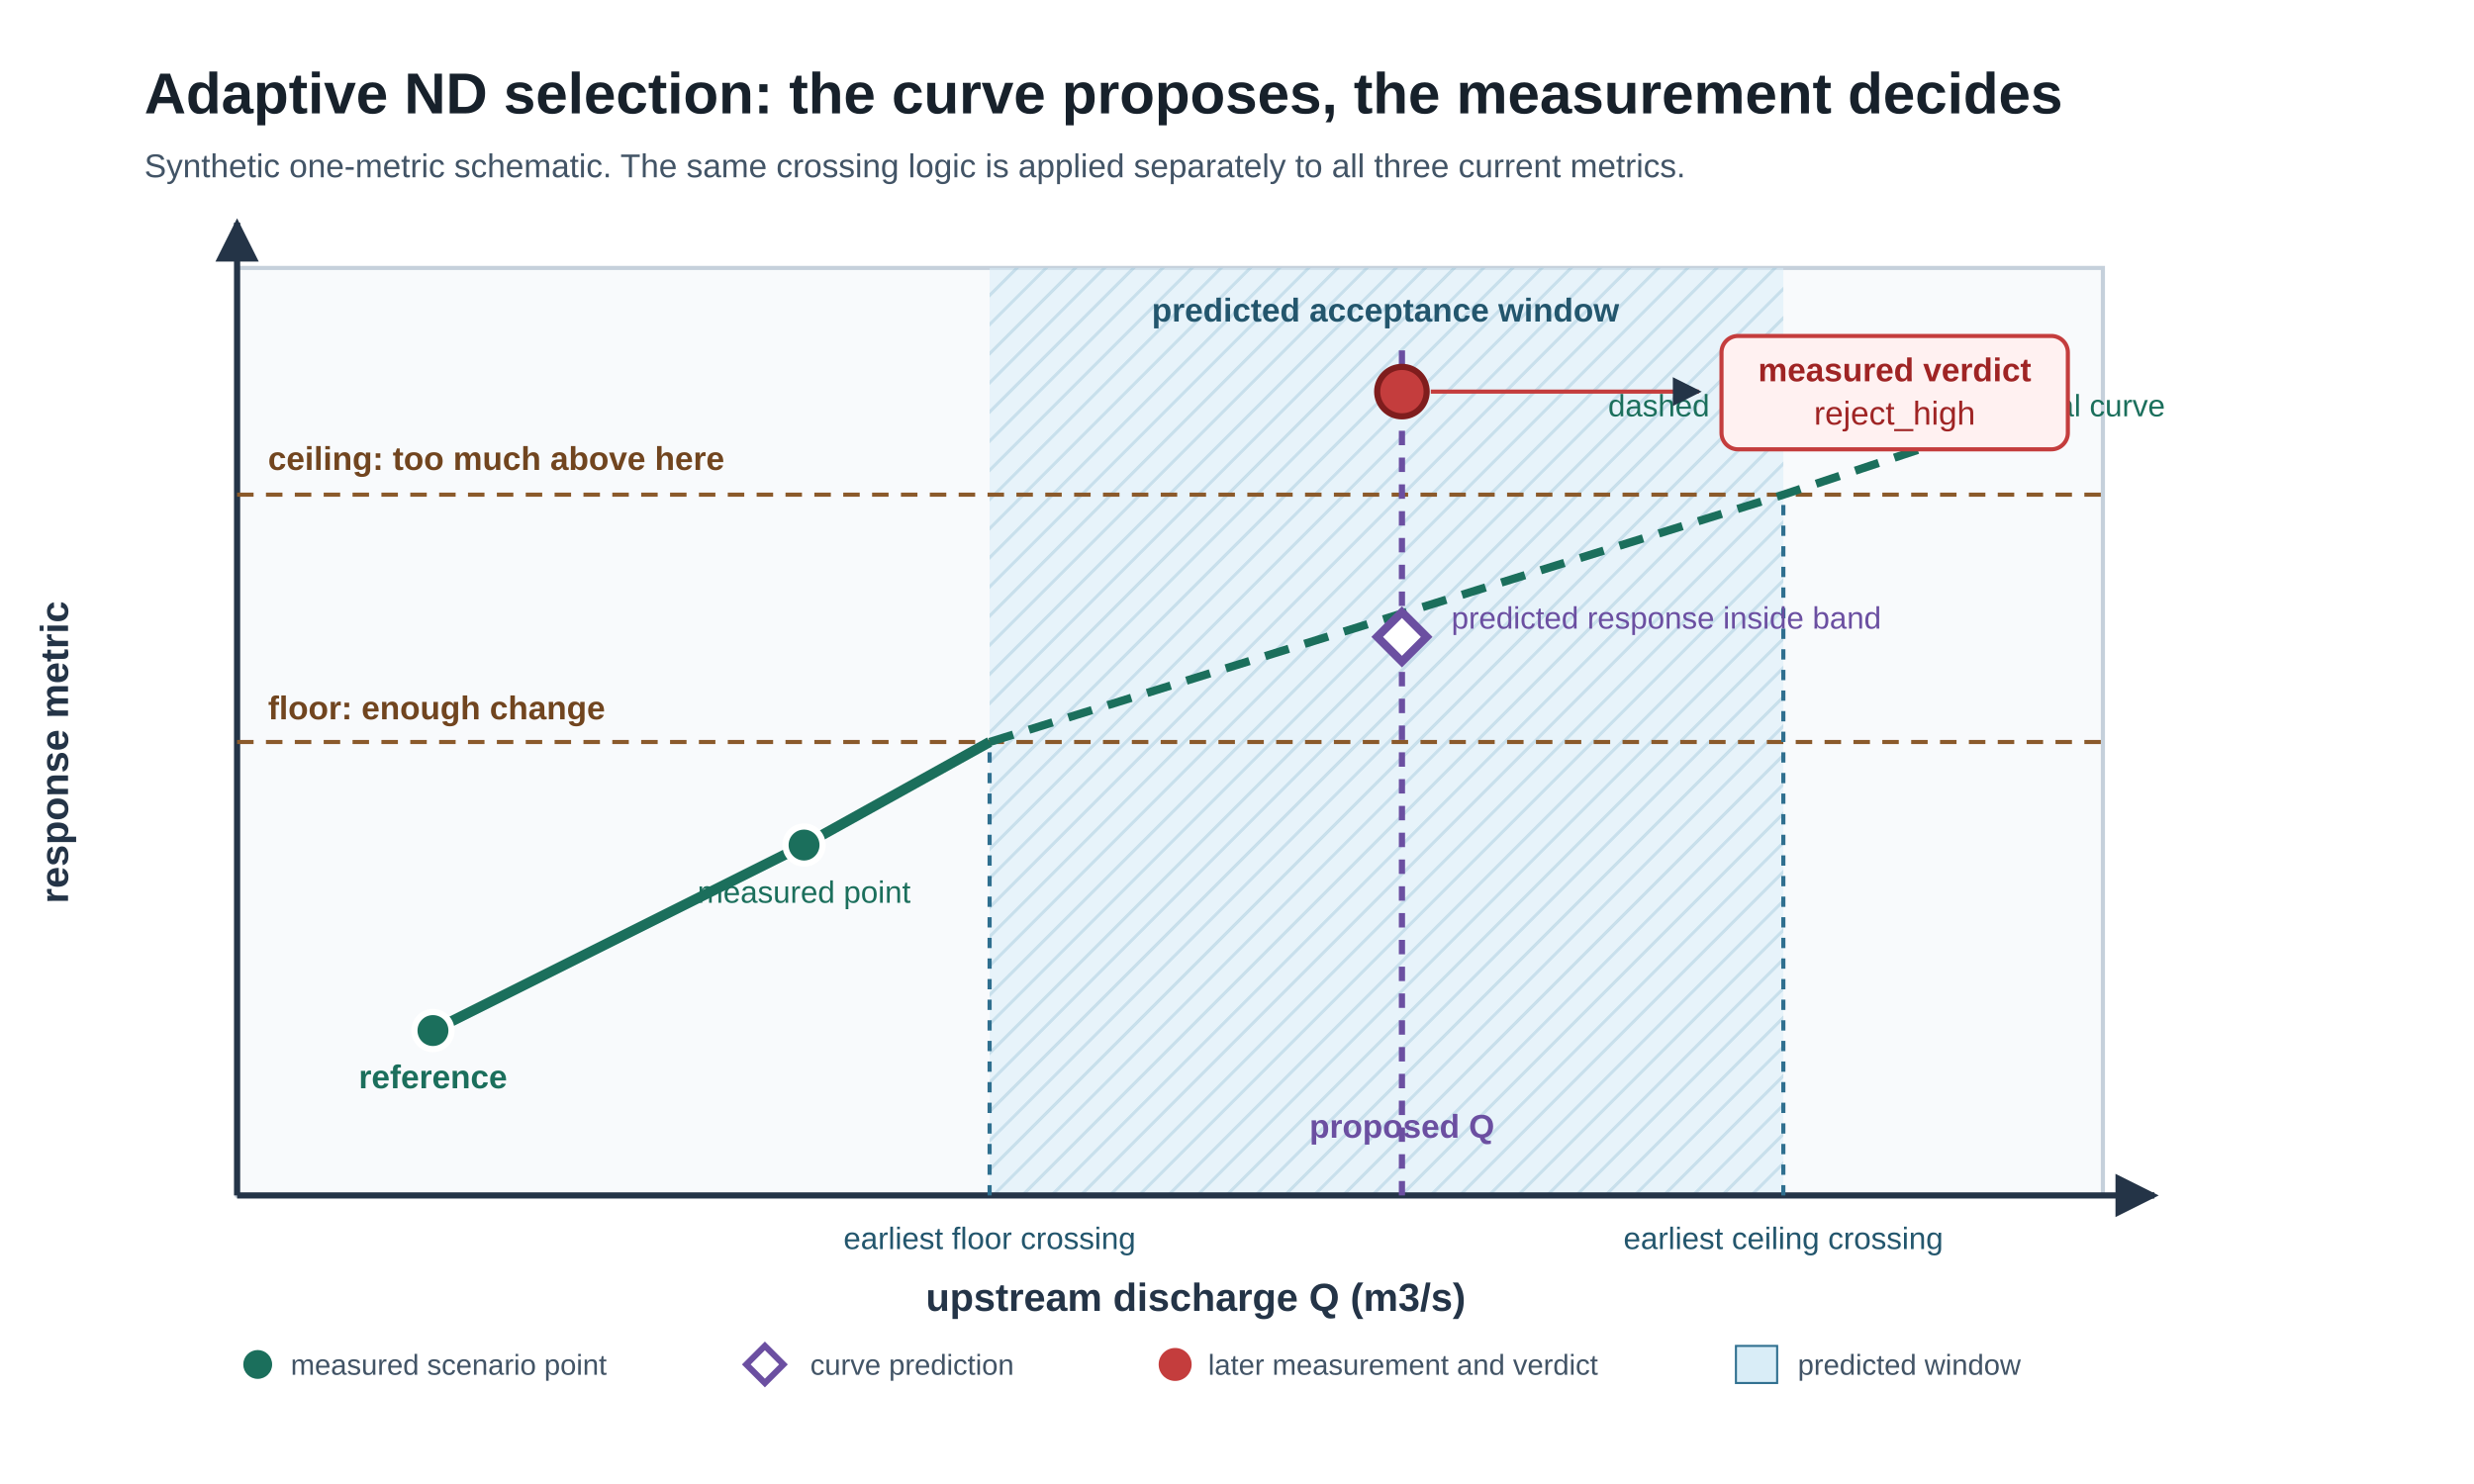
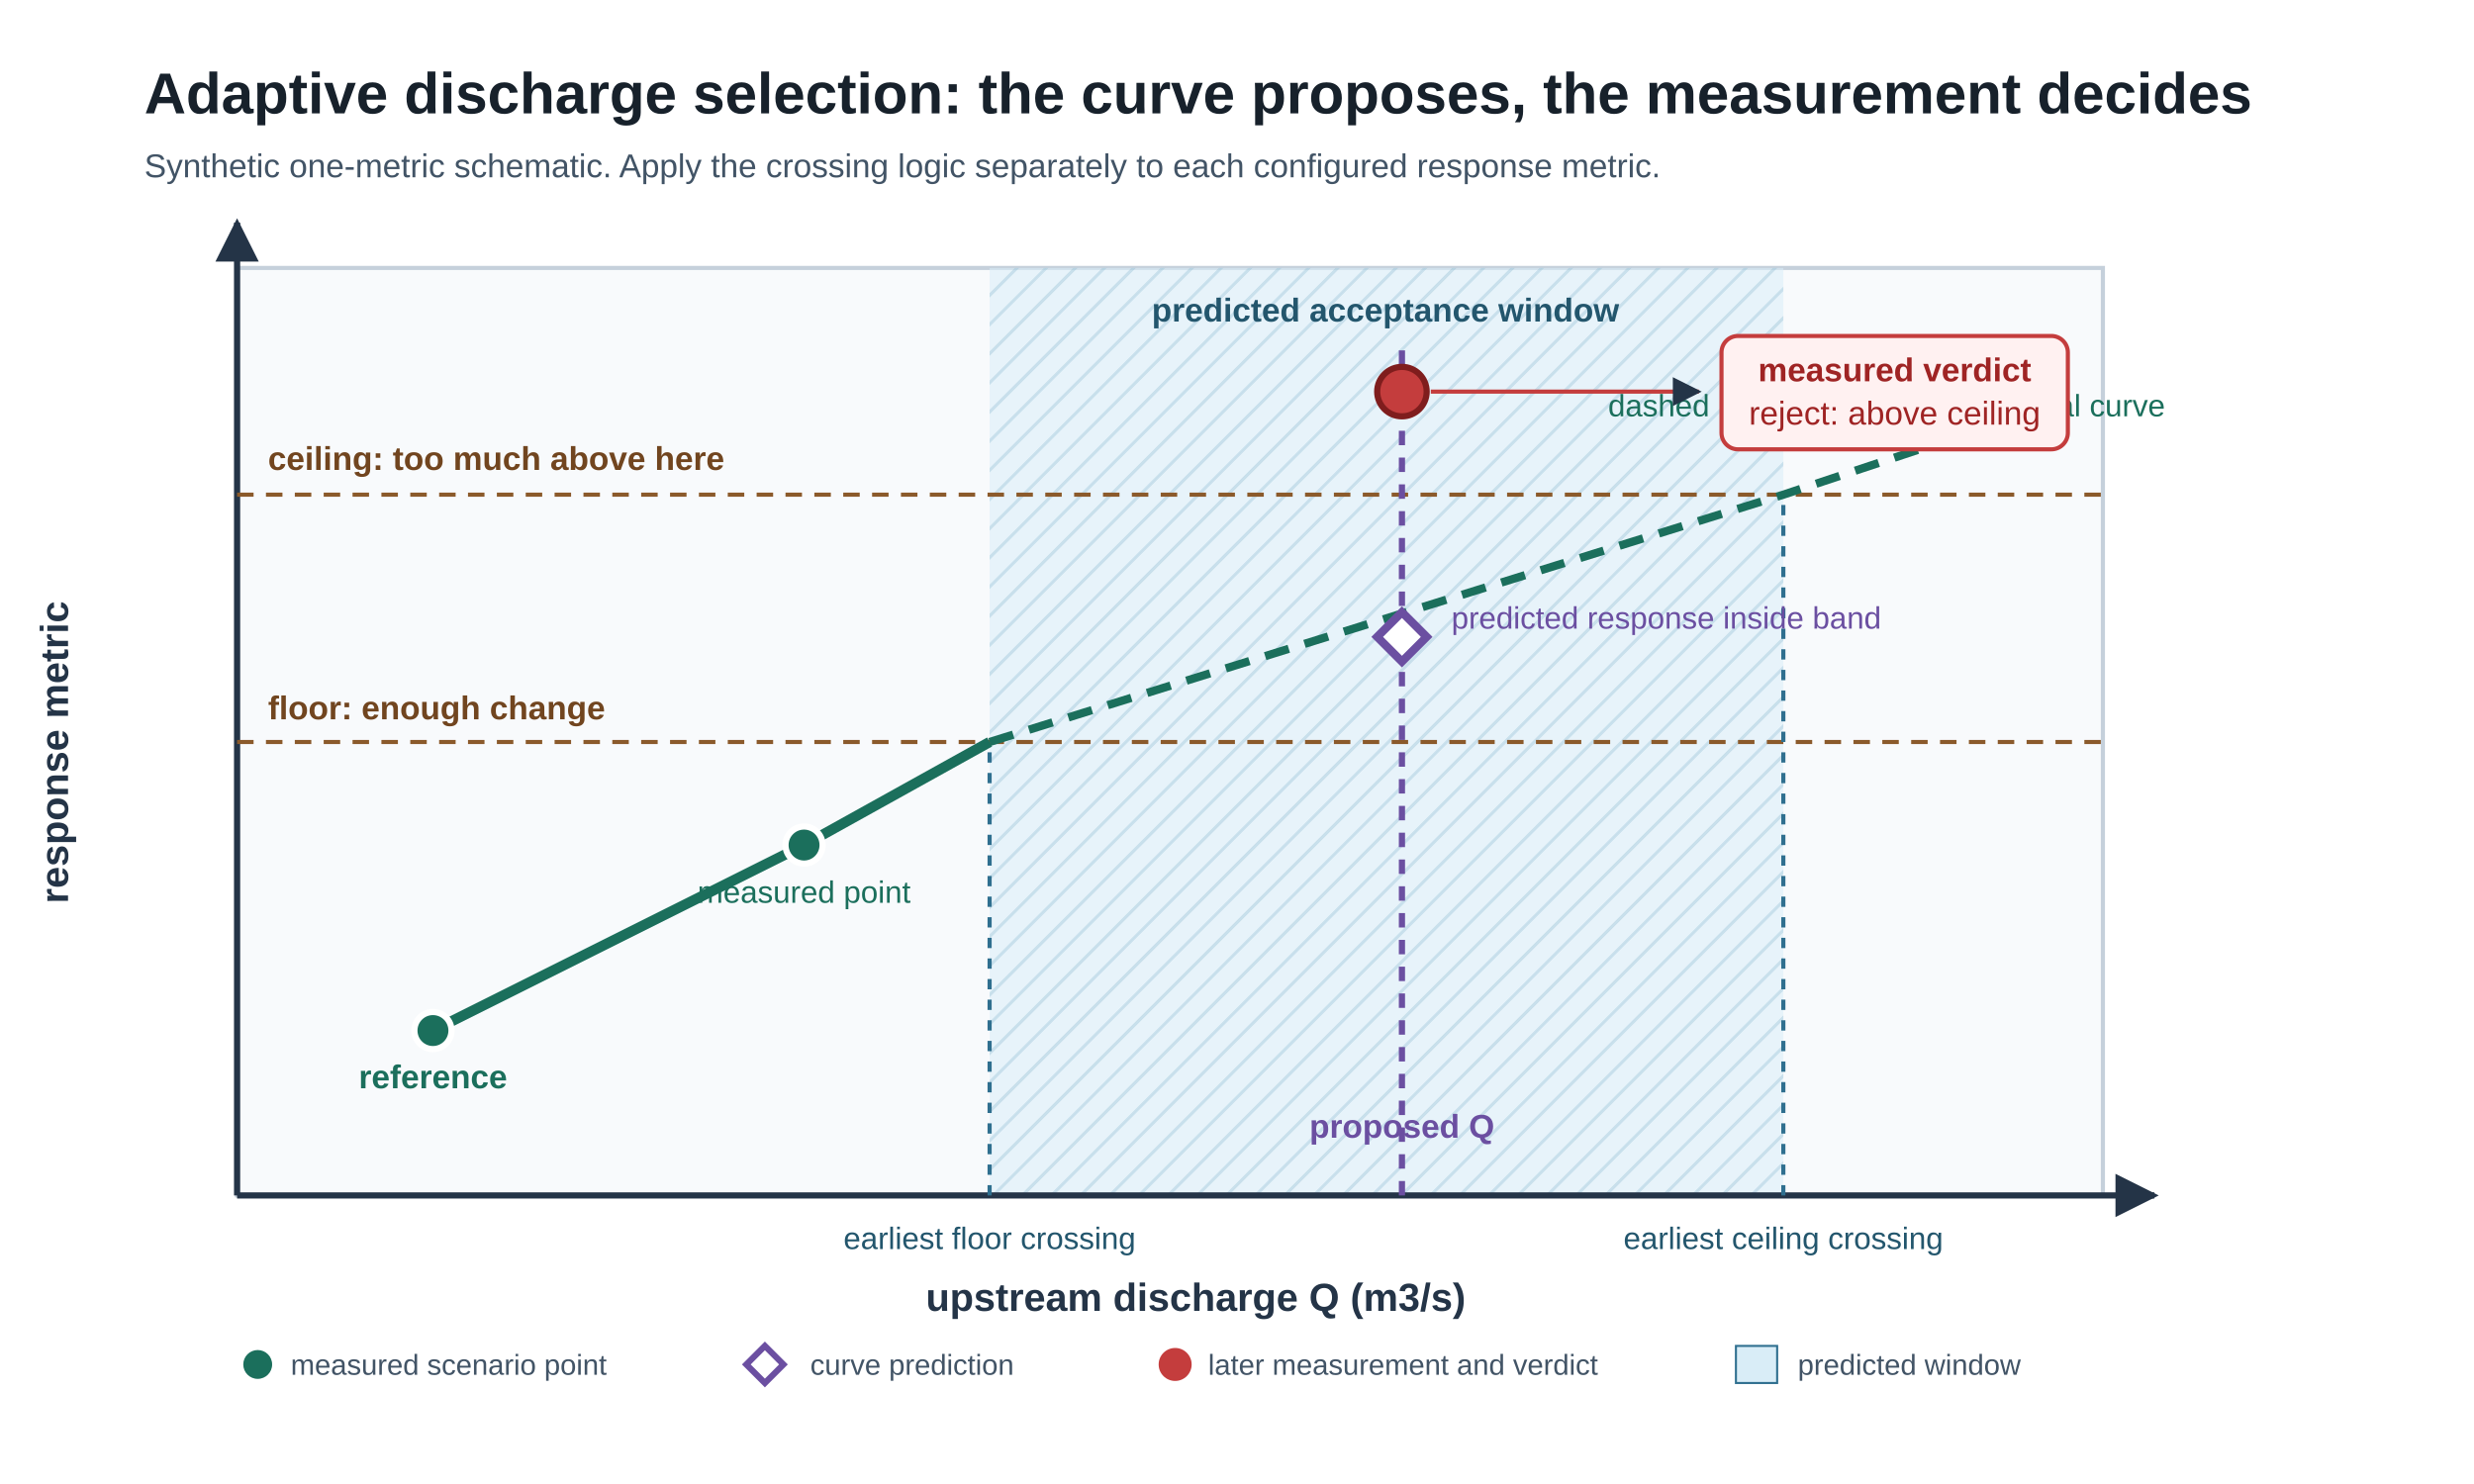
<svg xmlns="http://www.w3.org/2000/svg" width="1200" height="720" viewBox="0 0 1200 720" role="img" aria-labelledby="title desc">
  <defs>
    <marker id="arrow" viewBox="0 0 10 10" refX="9" refY="5" markerWidth="7" markerHeight="7" orient="auto-start-reverse">
      <path d="M 0 0 L 10 5 L 0 10 z" fill="#243447" />
    </marker>
    <pattern id="window-hatch" width="10" height="10" patternUnits="userSpaceOnUse" patternTransform="rotate(45)">
      <line x1="0" y1="0" x2="0" y2="10" stroke="#73a9c2" stroke-width="3" />
    </pattern>
  </defs>
  <rect x="0" y="0" width="1200" height="720" fill="#ffffff" />
-   <text x="70" y="55" font-family="Arial, sans-serif" font-size="28" font-weight="700" fill="#17212b">Adaptive ND selection: the curve proposes, the measurement decides</text>
-   <text x="70" y="86" font-family="Arial, sans-serif" font-size="16" fill="#425466">Synthetic one-metric schematic. The same crossing logic is applied separately to all three current metrics.</text>
+   <text x="70" y="55" font-family="Arial, sans-serif" font-size="28" font-weight="700" fill="#17212b">Adaptive discharge selection: the curve proposes, the measurement decides</text>
+   <text x="70" y="86" font-family="Arial, sans-serif" font-size="16" fill="#425466">Synthetic one-metric schematic. Apply the crossing logic separately to each configured response metric.</text>
  <rect x="115" y="130" width="905" height="450" fill="#f8fafc" stroke="#c5d0db" stroke-width="2" />
  <rect x="480" y="130" width="385" height="450" fill="#d9edf7" opacity="0.55" />
  <rect x="480" y="130" width="385" height="450" fill="url(#window-hatch)" opacity="0.28" />
  <text x="672" y="156" text-anchor="middle" font-family="Arial, sans-serif" font-size="16" font-weight="700" fill="#23566d">predicted acceptance window</text>
  <line x1="115" y1="580" x2="1045" y2="580" stroke="#243447" stroke-width="3" marker-end="url(#arrow)" />
  <line x1="115" y1="580" x2="115" y2="108" stroke="#243447" stroke-width="3" marker-end="url(#arrow)" />
  <text x="580" y="636" text-anchor="middle" font-family="Arial, sans-serif" font-size="19" font-weight="700" fill="#243447">upstream discharge Q (m3/s)</text>
  <text x="33" y="365" text-anchor="middle" transform="rotate(-90 33 365)" font-family="Arial, sans-serif" font-size="19" font-weight="700" fill="#243447">response metric</text>
  <line x1="115" y1="360" x2="1020" y2="360" stroke="#8b5a2b" stroke-width="2" stroke-dasharray="8 6" />
  <line x1="115" y1="240" x2="1020" y2="240" stroke="#8b5a2b" stroke-width="2" stroke-dasharray="8 6" />
  <text x="130" y="349" font-family="Arial, sans-serif" font-size="16" font-weight="700" fill="#71451f">floor: enough change</text>
  <text x="130" y="228" font-family="Arial, sans-serif" font-size="16" font-weight="700" fill="#71451f">ceiling: too much above here</text>
  <line x1="480" y1="580" x2="480" y2="360" stroke="#2f6f8f" stroke-width="2" stroke-dasharray="5 5" />
  <line x1="865" y1="580" x2="865" y2="240" stroke="#2f6f8f" stroke-width="2" stroke-dasharray="5 5" />
  <text x="480" y="606" text-anchor="middle" font-family="Arial, sans-serif" font-size="15" fill="#23566d">earliest floor crossing</text>
  <text x="865" y="606" text-anchor="middle" font-family="Arial, sans-serif" font-size="15" fill="#23566d">earliest ceiling crossing</text>
  <polyline points="210,500 390,410 480,360" fill="none" stroke="#1b6f5c" stroke-width="5" />
  <polyline points="480,360 865,240 955,210" fill="none" stroke="#1b6f5c" stroke-width="4" stroke-dasharray="12 8" />
  <circle cx="210" cy="500" r="9" fill="#1b6f5c" stroke="#ffffff" stroke-width="3" />
  <circle cx="390" cy="410" r="9" fill="#1b6f5c" stroke="#ffffff" stroke-width="3" />
  <text x="210" y="528" text-anchor="middle" font-family="Arial, sans-serif" font-size="16" font-weight="700" fill="#1b6f5c">reference</text>
  <text x="390" y="438" text-anchor="middle" font-family="Arial, sans-serif" font-size="15" fill="#1b6f5c">measured point</text>
  <text x="780" y="202" font-family="Arial, sans-serif" font-size="15" fill="#1b6f5c">dashed line: extrapolated proposal curve</text>
  <line x1="680" y1="580" x2="680" y2="170" stroke="#6b4fa1" stroke-width="3" stroke-dasharray="7 6" />
  <polygon points="680,297 692,309 680,321 668,309" fill="#ffffff" stroke="#6b4fa1" stroke-width="4" />
  <text x="680" y="552" text-anchor="middle" font-family="Arial, sans-serif" font-size="16" font-weight="700" fill="#6b4fa1">proposed Q</text>
  <text x="704" y="305" font-family="Arial, sans-serif" font-size="15" fill="#6b4fa1">predicted response inside band</text>
  <circle cx="680" cy="190" r="12" fill="#c43d3d" stroke="#7f1d1d" stroke-width="3" />
  <line x1="694" y1="190" x2="824" y2="190" stroke="#c43d3d" stroke-width="2" marker-end="url(#arrow)" />
  <rect x="835" y="163" width="168" height="55" rx="8" fill="#fff1f1" stroke="#c43d3d" stroke-width="2" />
  <text x="919" y="185" text-anchor="middle" font-family="Arial, sans-serif" font-size="16" font-weight="700" fill="#9f2424">measured verdict</text>
-   <text x="919" y="206" text-anchor="middle" font-family="Arial, sans-serif" font-size="16" fill="#9f2424">reject_high</text>
+   <text x="919" y="206" text-anchor="middle" font-family="Arial, sans-serif" font-size="16" fill="#9f2424">reject: above ceiling</text>
  <g transform="translate(125 662)">
    <circle cx="0" cy="0" r="7" fill="#1b6f5c" />
    <text x="16" y="5" font-family="Arial, sans-serif" font-size="14" fill="#425466">measured scenario point</text>
    <polygon points="246,-9 255,0 246,9 237,0" fill="#ffffff" stroke="#6b4fa1" stroke-width="3" />
    <text x="268" y="5" font-family="Arial, sans-serif" font-size="14" fill="#425466">curve prediction</text>
    <circle cx="445" cy="0" r="8" fill="#c43d3d" />
    <text x="461" y="5" font-family="Arial, sans-serif" font-size="14" fill="#425466">later measurement and verdict</text>
    <rect x="717" y="-9" width="20" height="18" fill="#d9edf7" stroke="#2f6f8f" />
    <text x="747" y="5" font-family="Arial, sans-serif" font-size="14" fill="#425466">predicted window</text>
  </g>
</svg>
